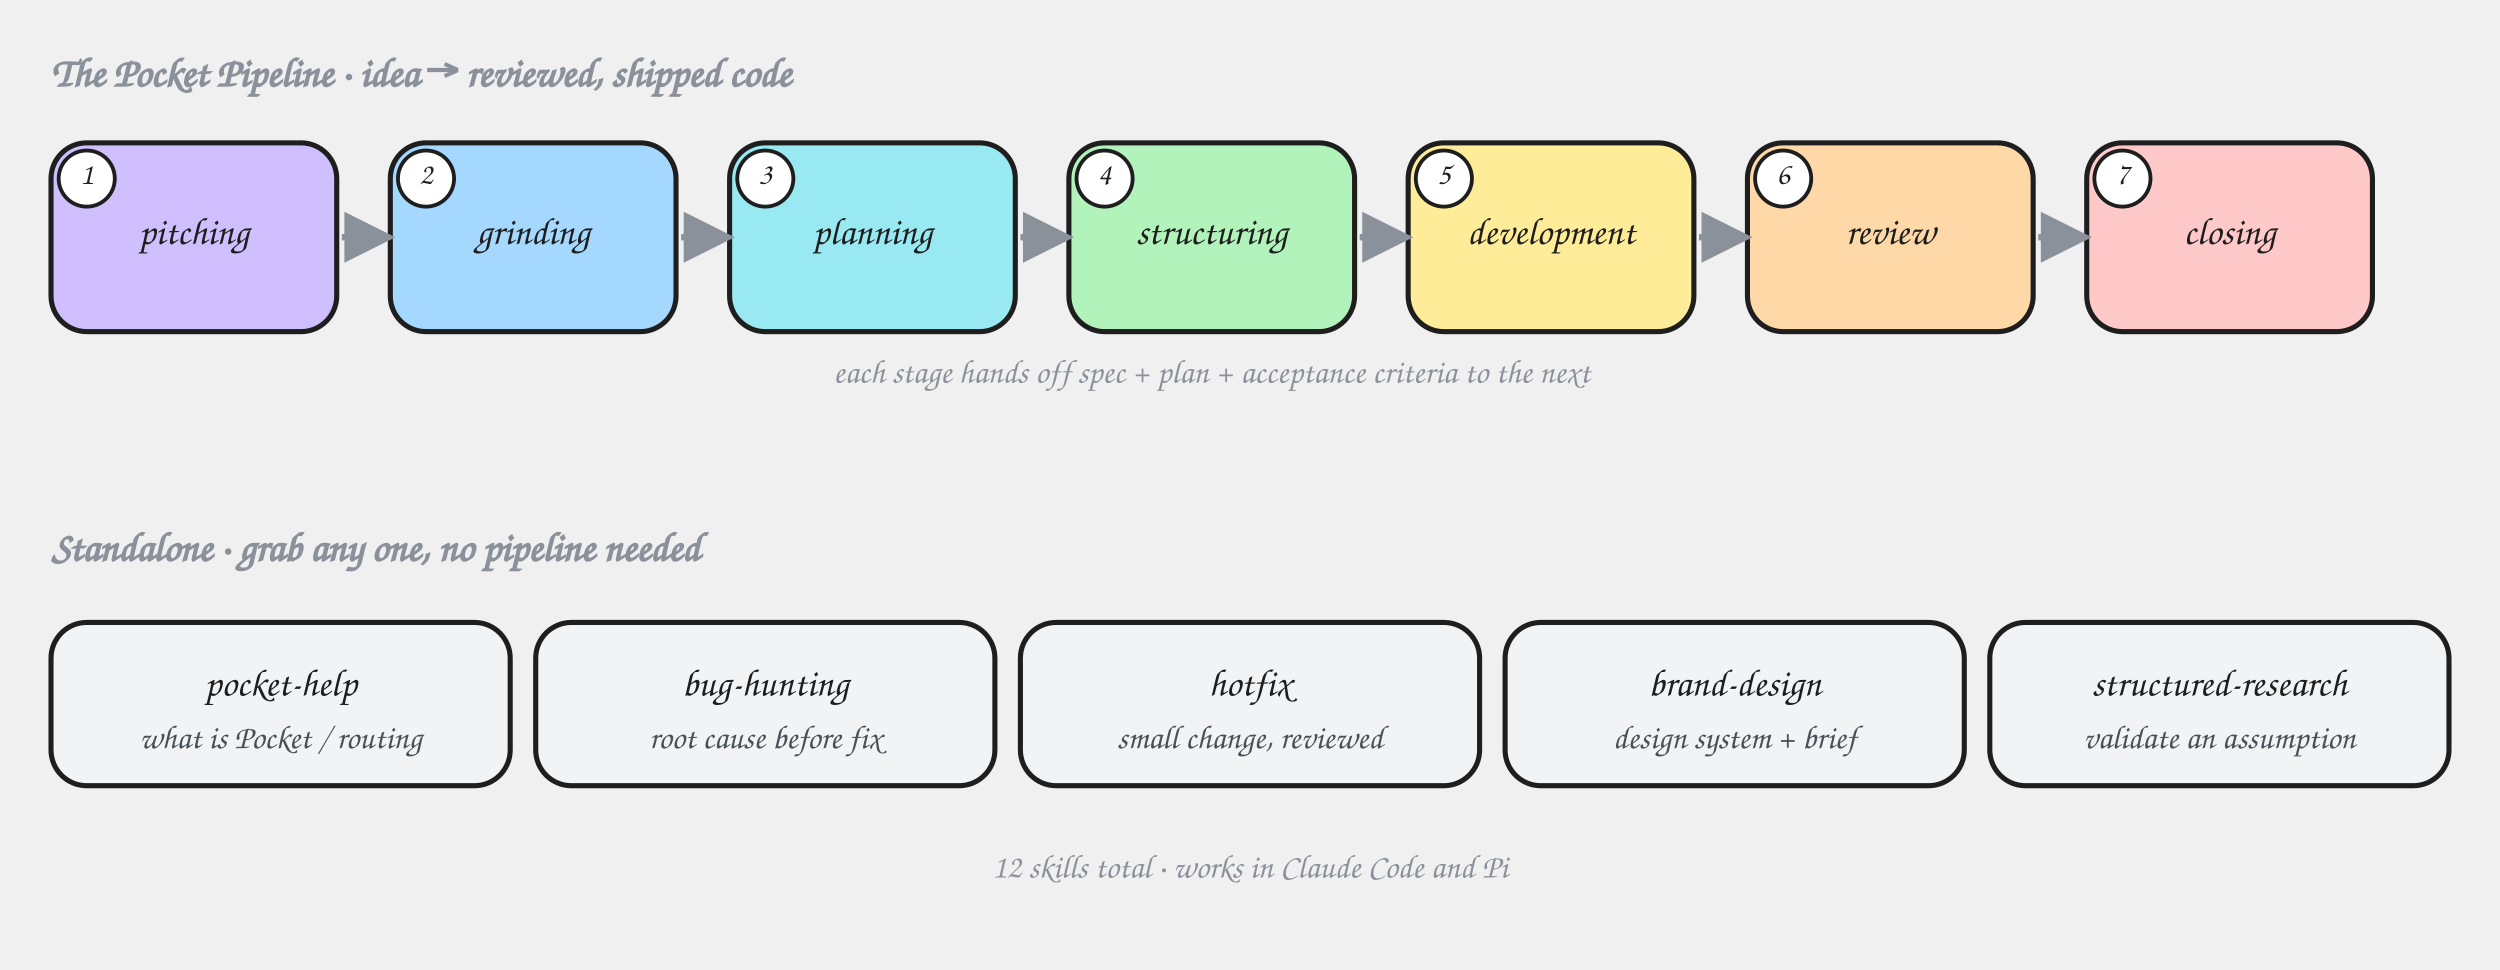
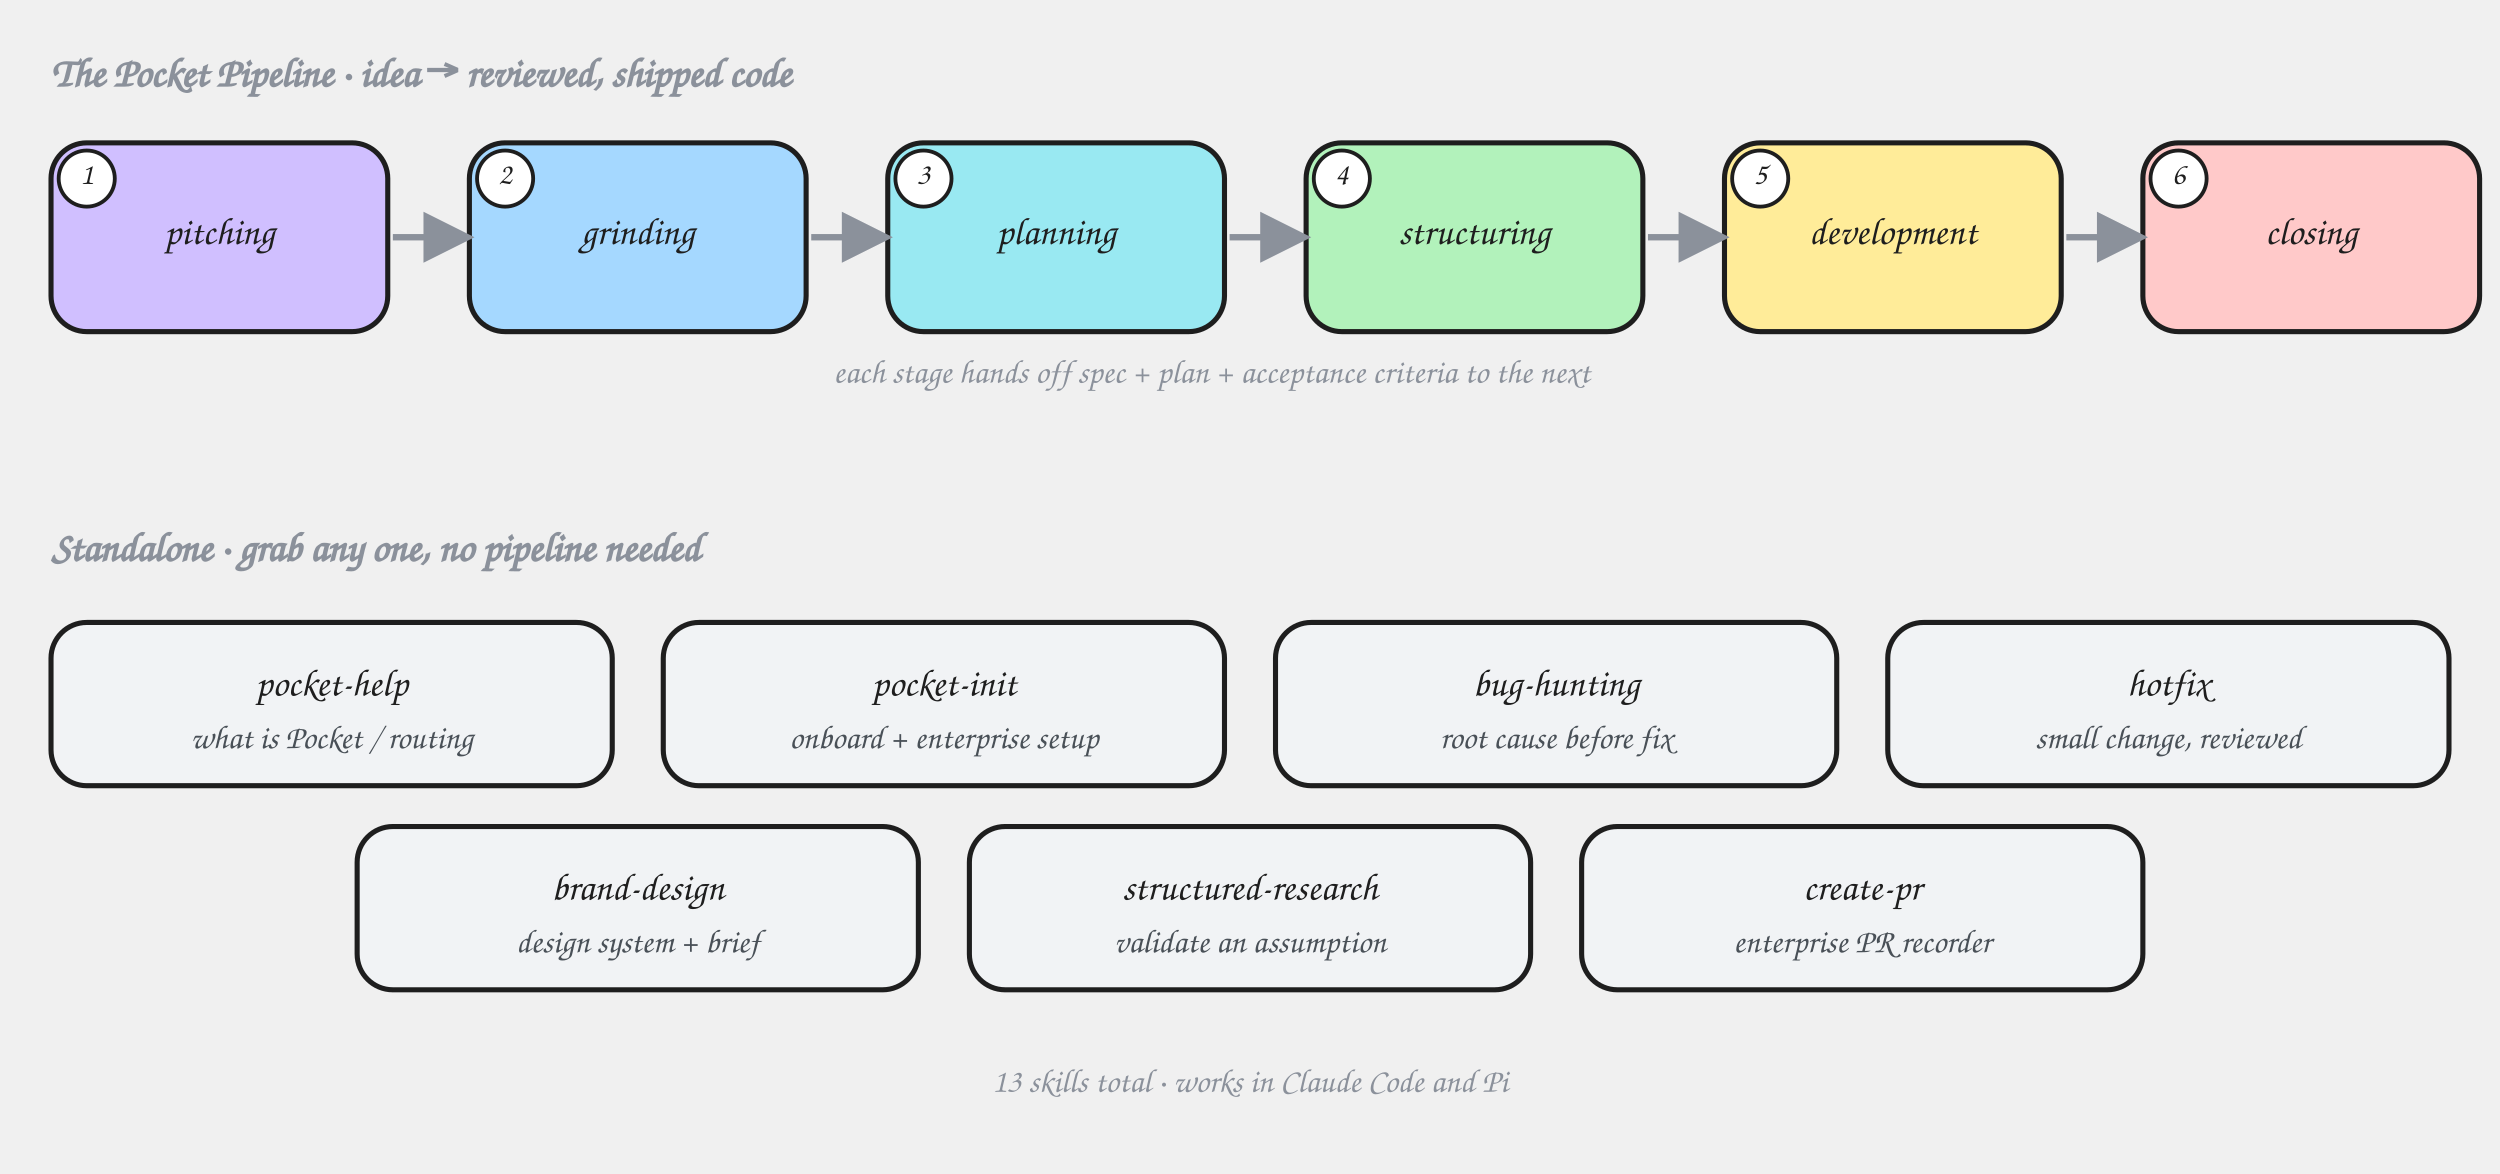
- <svg xmlns="http://www.w3.org/2000/svg" viewBox="0 0 980 380" font-family="'Virgil','Excalifont','Segoe Print','Comic Sans MS',cursive" width="980" height="380">
+ <svg xmlns="http://www.w3.org/2000/svg" viewBox="0 0 980 460" font-family="'Virgil','Excalifont','Segoe Print','Comic Sans MS',cursive" width="980" height="460">
  <defs>
    <marker id="arrow" viewBox="0 0 10 10" refX="8" refY="5" markerWidth="8" markerHeight="8" orient="auto-start-reverse">
      <path d="M0,0 L10,5 L0,10 z" fill="#8b919b" />
    </marker>
    <style>
      .box { stroke:#1e1e1e; stroke-width:2; rx:14; ry:14; stroke-linejoin:round; }
      .lbl { fill:#1e1e1e; font-size:15px; text-anchor:middle; dominant-baseline:central; }
      .sub { fill:#495057; font-size:13px; text-anchor:middle; dominant-baseline:central; }
      .badge { fill:#ffffff; stroke:#1e1e1e; stroke-width:1.5; }
      .num { fill:#1e1e1e; font-size:12px; text-anchor:middle; dominant-baseline:central; }
      .hdr { fill:#8b919b; font-size:16px; font-weight:bold; }
      .flow { stroke:#8b919b; stroke-width:2.5; fill:none; }
      .caption { fill:#8b919b; font-size:13px; text-anchor:middle; }
    </style>
  </defs>
  <text class="hdr" x="20" y="34">The Pocket Pipeline · idea → reviewed, shipped code</text>
-   <rect class="box" x="20" y="56" width="112" height="74" fill="#d0bfff" />
-   <text class="lbl" x="76" y="93">pitching</text>
+   <rect class="box" x="20" y="56" width="132" height="74" fill="#d0bfff" />
+   <text class="lbl" x="86" y="93">pitching</text>
  <circle class="badge" cx="34" cy="70" r="11" />
  <text class="num" x="34" y="70">1</text>
-   <rect class="box" x="153" y="56" width="112" height="74" fill="#a5d8ff" />
-   <text class="lbl" x="209" y="93">grinding</text>
-   <circle class="badge" cx="167" cy="70" r="11" />
-   <text class="num" x="167" y="70">2</text>
-   <rect class="box" x="286" y="56" width="112" height="74" fill="#99e9f2" />
-   <text class="lbl" x="342" y="93">planning</text>
-   <circle class="badge" cx="300" cy="70" r="11" />
-   <text class="num" x="300" y="70">3</text>
-   <rect class="box" x="419" y="56" width="112" height="74" fill="#b2f2bb" />
-   <text class="lbl" x="475" y="93">structuring</text>
-   <circle class="badge" cx="433" cy="70" r="11" />
-   <text class="num" x="433" y="70">4</text>
-   <rect class="box" x="552" y="56" width="112" height="74" fill="#ffec99" />
-   <text class="lbl" x="608" y="93">development</text>
-   <circle class="badge" cx="566" cy="70" r="11" />
-   <text class="num" x="566" y="70">5</text>
-   <rect class="box" x="685" y="56" width="112" height="74" fill="#ffd8a8" />
-   <text class="lbl" x="741" y="93">review</text>
-   <circle class="badge" cx="699" cy="70" r="11" />
-   <text class="num" x="699" y="70">6</text>
-   <rect class="box" x="818" y="56" width="112" height="74" fill="#ffc9c9" />
-   <text class="lbl" x="874" y="93">closing</text>
-   <circle class="badge" cx="832" cy="70" r="11" />
-   <text class="num" x="832" y="70">7</text>
-   <line class="flow" x1="134" y1="93" x2="151" y2="93" marker-end="url(#arrow)" />
-   <line class="flow" x1="267" y1="93" x2="284" y2="93" marker-end="url(#arrow)" />
-   <line class="flow" x1="400" y1="93" x2="417" y2="93" marker-end="url(#arrow)" />
-   <line class="flow" x1="533" y1="93" x2="550" y2="93" marker-end="url(#arrow)" />
-   <line class="flow" x1="666" y1="93" x2="683" y2="93" marker-end="url(#arrow)" />
-   <line class="flow" x1="799" y1="93" x2="816" y2="93" marker-end="url(#arrow)" />
+   <rect class="box" x="184" y="56" width="132" height="74" fill="#a5d8ff" />
+   <text class="lbl" x="250" y="93">grinding</text>
+   <circle class="badge" cx="198" cy="70" r="11" />
+   <text class="num" x="198" y="70">2</text>
+   <rect class="box" x="348" y="56" width="132" height="74" fill="#99e9f2" />
+   <text class="lbl" x="414" y="93">planning</text>
+   <circle class="badge" cx="362" cy="70" r="11" />
+   <text class="num" x="362" y="70">3</text>
+   <rect class="box" x="512" y="56" width="132" height="74" fill="#b2f2bb" />
+   <text class="lbl" x="578" y="93">structuring</text>
+   <circle class="badge" cx="526" cy="70" r="11" />
+   <text class="num" x="526" y="70">4</text>
+   <rect class="box" x="676" y="56" width="132" height="74" fill="#ffec99" />
+   <text class="lbl" x="742" y="93">development</text>
+   <circle class="badge" cx="690" cy="70" r="11" />
+   <text class="num" x="690" y="70">5</text>
+   <rect class="box" x="840" y="56" width="132" height="74" fill="#ffc9c9" />
+   <text class="lbl" x="906" y="93">closing</text>
+   <circle class="badge" cx="854" cy="70" r="11" />
+   <text class="num" x="854" y="70">6</text>
+   <line class="flow" x1="154" y1="93" x2="182" y2="93" marker-end="url(#arrow)" />
+   <line class="flow" x1="318" y1="93" x2="346" y2="93" marker-end="url(#arrow)" />
+   <line class="flow" x1="482" y1="93" x2="510" y2="93" marker-end="url(#arrow)" />
+   <line class="flow" x1="646" y1="93" x2="674" y2="93" marker-end="url(#arrow)" />
+   <line class="flow" x1="810" y1="93" x2="838" y2="93" marker-end="url(#arrow)" />
  <text class="caption" x="475" y="150">each stage hands off spec + plan + acceptance criteria to the next</text>
  <text class="hdr" x="20" y="220">Standalone · grab any one, no pipeline needed</text>
-   <rect class="box" x="20" y="244" width="180" height="64" fill="#f1f3f5" />
-   <text class="lbl" x="110" y="270">pocket-help</text>
-   <text class="sub" x="110" y="291" fill="#495057">what is Pocket / routing</text>
-   <rect class="box" x="210" y="244" width="180" height="64" fill="#f1f3f5" />
-   <text class="lbl" x="300" y="270">bug-hunting</text>
-   <text class="sub" x="300" y="291" fill="#495057">root cause before fix</text>
-   <rect class="box" x="400" y="244" width="180" height="64" fill="#f1f3f5" />
-   <text class="lbl" x="490" y="270">hotfix</text>
-   <text class="sub" x="490" y="291" fill="#495057">small change, reviewed</text>
-   <rect class="box" x="590" y="244" width="180" height="64" fill="#f1f3f5" />
-   <text class="lbl" x="680" y="270">brand-design</text>
-   <text class="sub" x="680" y="291" fill="#495057">design system + brief</text>
-   <rect class="box" x="780" y="244" width="180" height="64" fill="#f1f3f5" />
-   <text class="lbl" x="870" y="270">structured-research</text>
-   <text class="sub" x="870" y="291" fill="#495057">validate an assumption</text>
-   <text class="caption" x="490" y="344">12 skills total · works in Claude Code and Pi</text>
+   <rect class="box" x="20" y="244" width="220" height="64" fill="#f1f3f5" />
+   <text class="lbl" x="130" y="270">pocket-help</text>
+   <text class="sub" x="130" y="291">what is Pocket / routing</text>
+   <rect class="box" x="260" y="244" width="220" height="64" fill="#f1f3f5" />
+   <text class="lbl" x="370" y="270">pocket-init</text>
+   <text class="sub" x="370" y="291">onboard + enterprise setup</text>
+   <rect class="box" x="500" y="244" width="220" height="64" fill="#f1f3f5" />
+   <text class="lbl" x="610" y="270">bug-hunting</text>
+   <text class="sub" x="610" y="291">root cause before fix</text>
+   <rect class="box" x="740" y="244" width="220" height="64" fill="#f1f3f5" />
+   <text class="lbl" x="850" y="270">hotfix</text>
+   <text class="sub" x="850" y="291">small change, reviewed</text>
+   <rect class="box" x="140" y="324" width="220" height="64" fill="#f1f3f5" />
+   <text class="lbl" x="250" y="350">brand-design</text>
+   <text class="sub" x="250" y="371">design system + brief</text>
+   <rect class="box" x="380" y="324" width="220" height="64" fill="#f1f3f5" />
+   <text class="lbl" x="490" y="350">structured-research</text>
+   <text class="sub" x="490" y="371">validate an assumption</text>
+   <rect class="box" x="620" y="324" width="220" height="64" fill="#f1f3f5" />
+   <text class="lbl" x="730" y="350">create-pr</text>
+   <text class="sub" x="730" y="371">enterprise PR recorder</text>
+   <text class="caption" x="490" y="428">13 skills total · works in Claude Code and Pi</text>
</svg>
